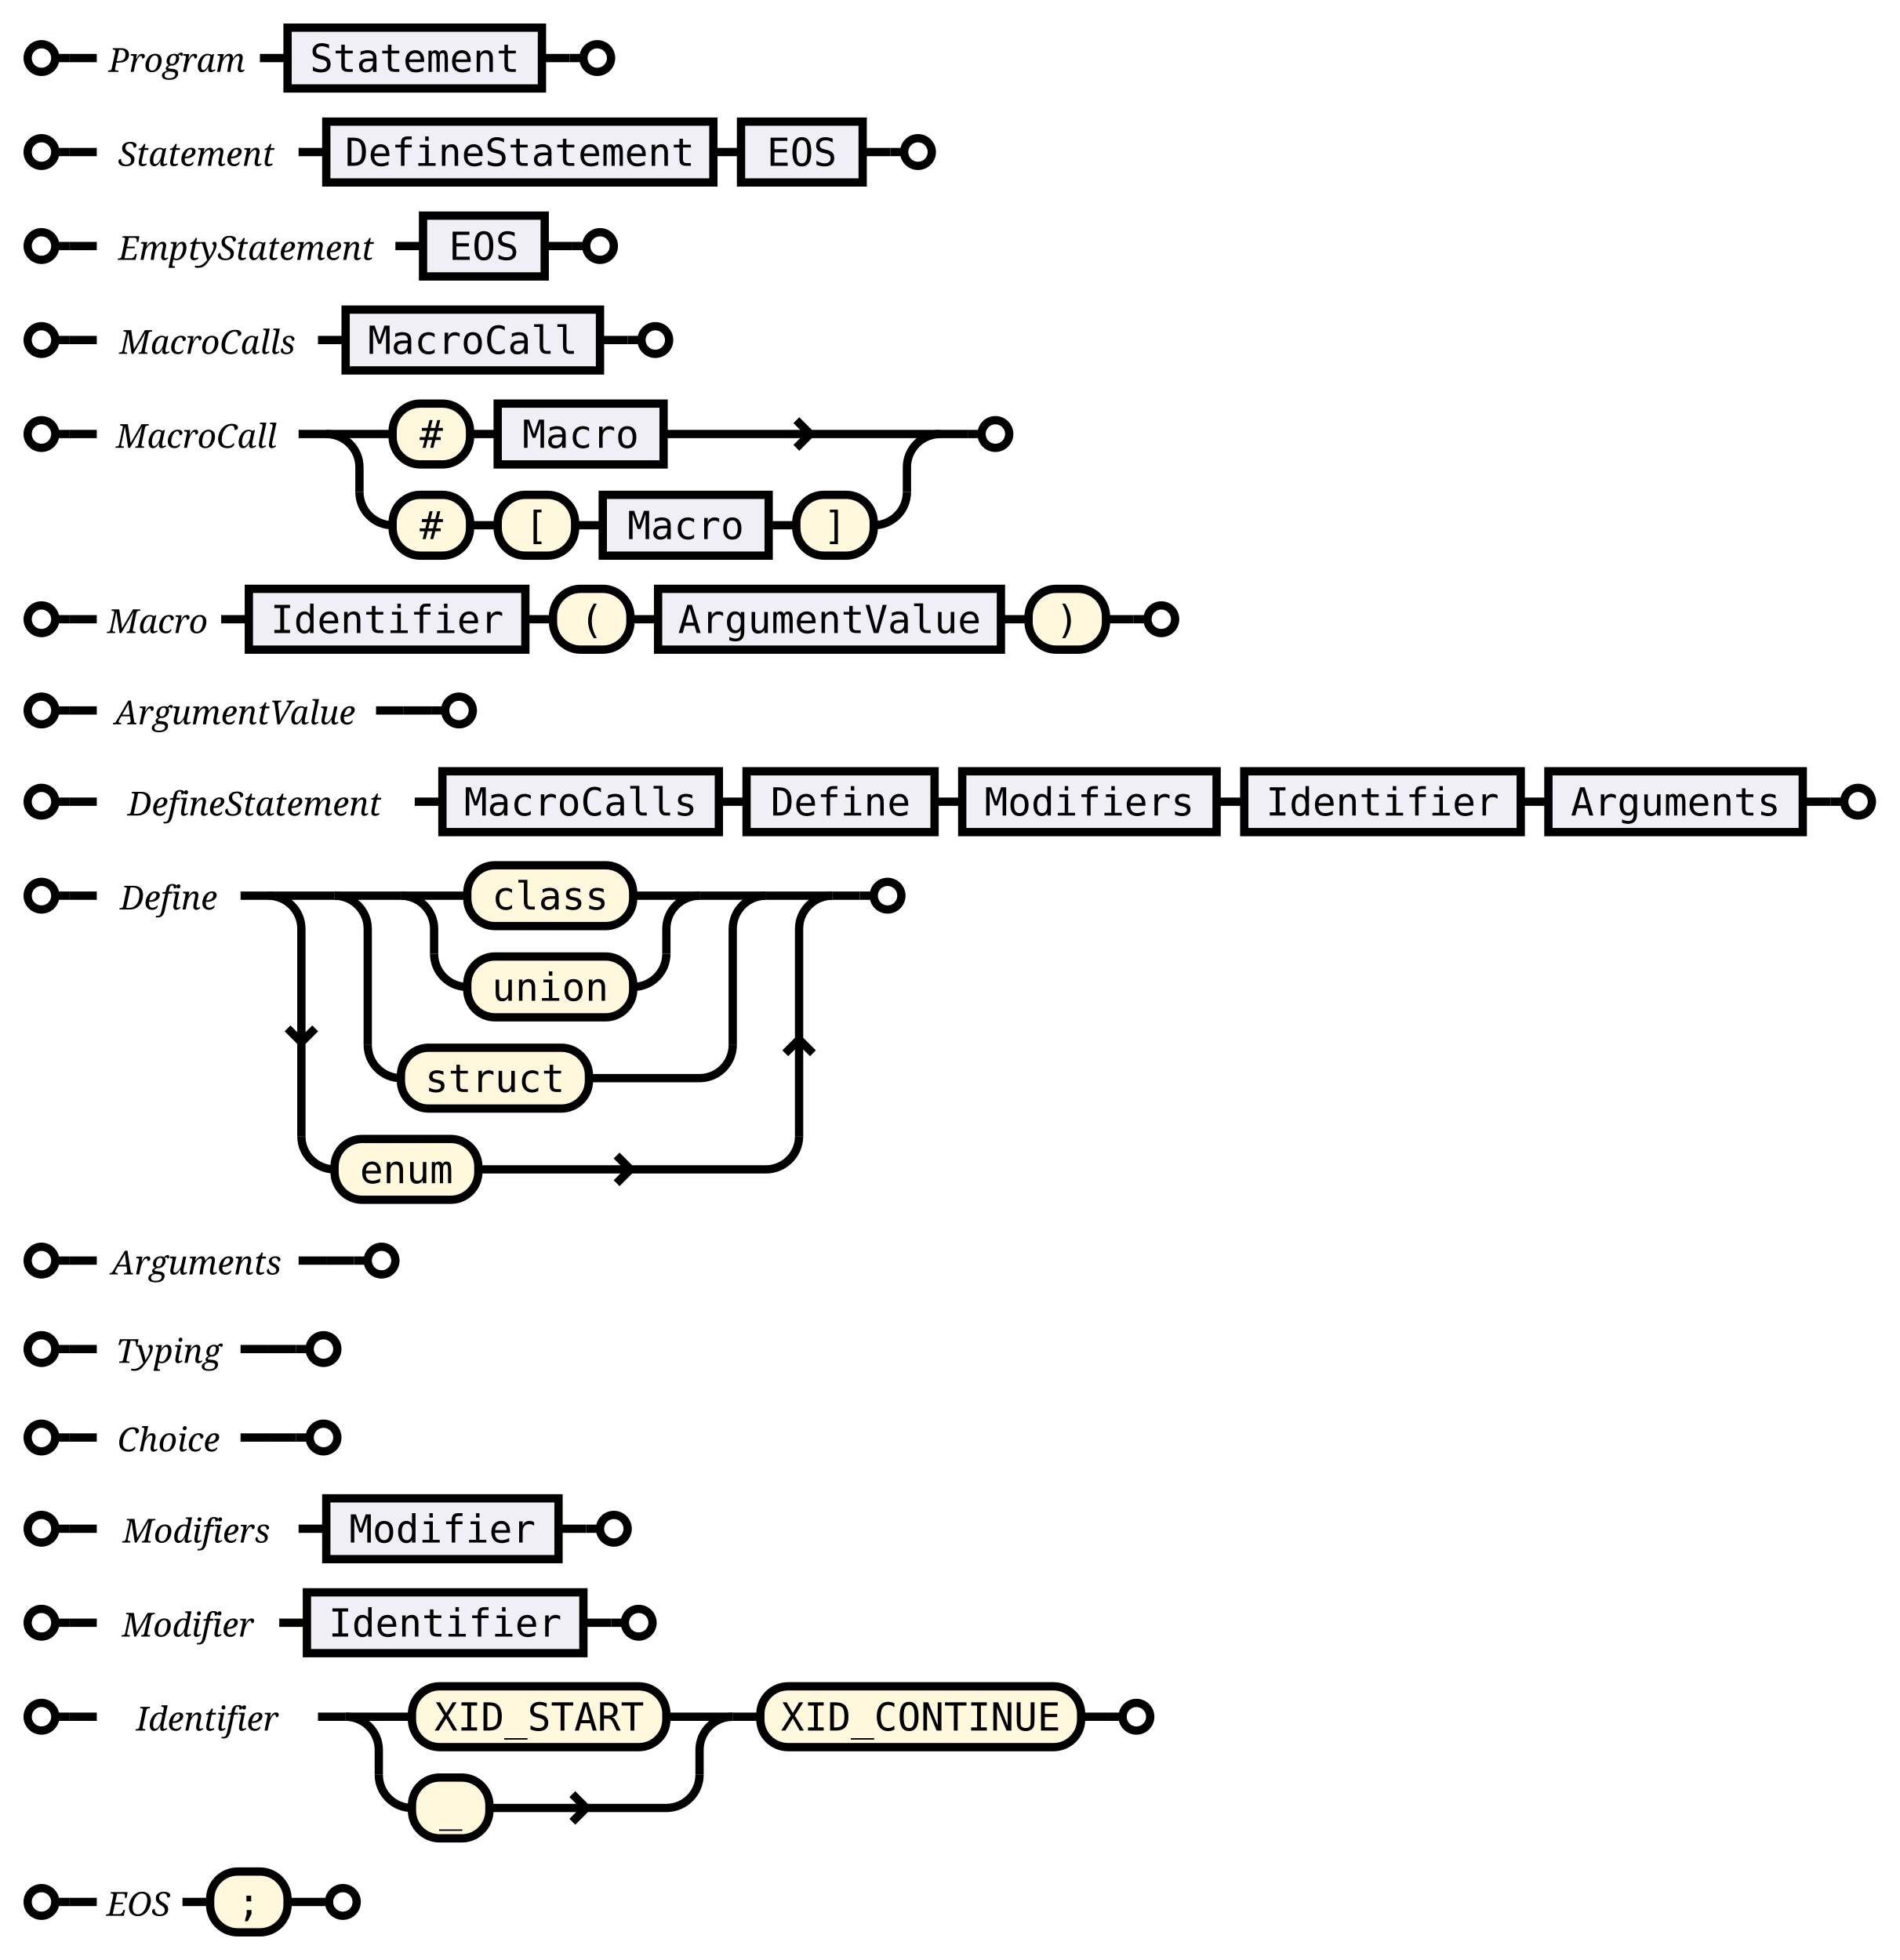
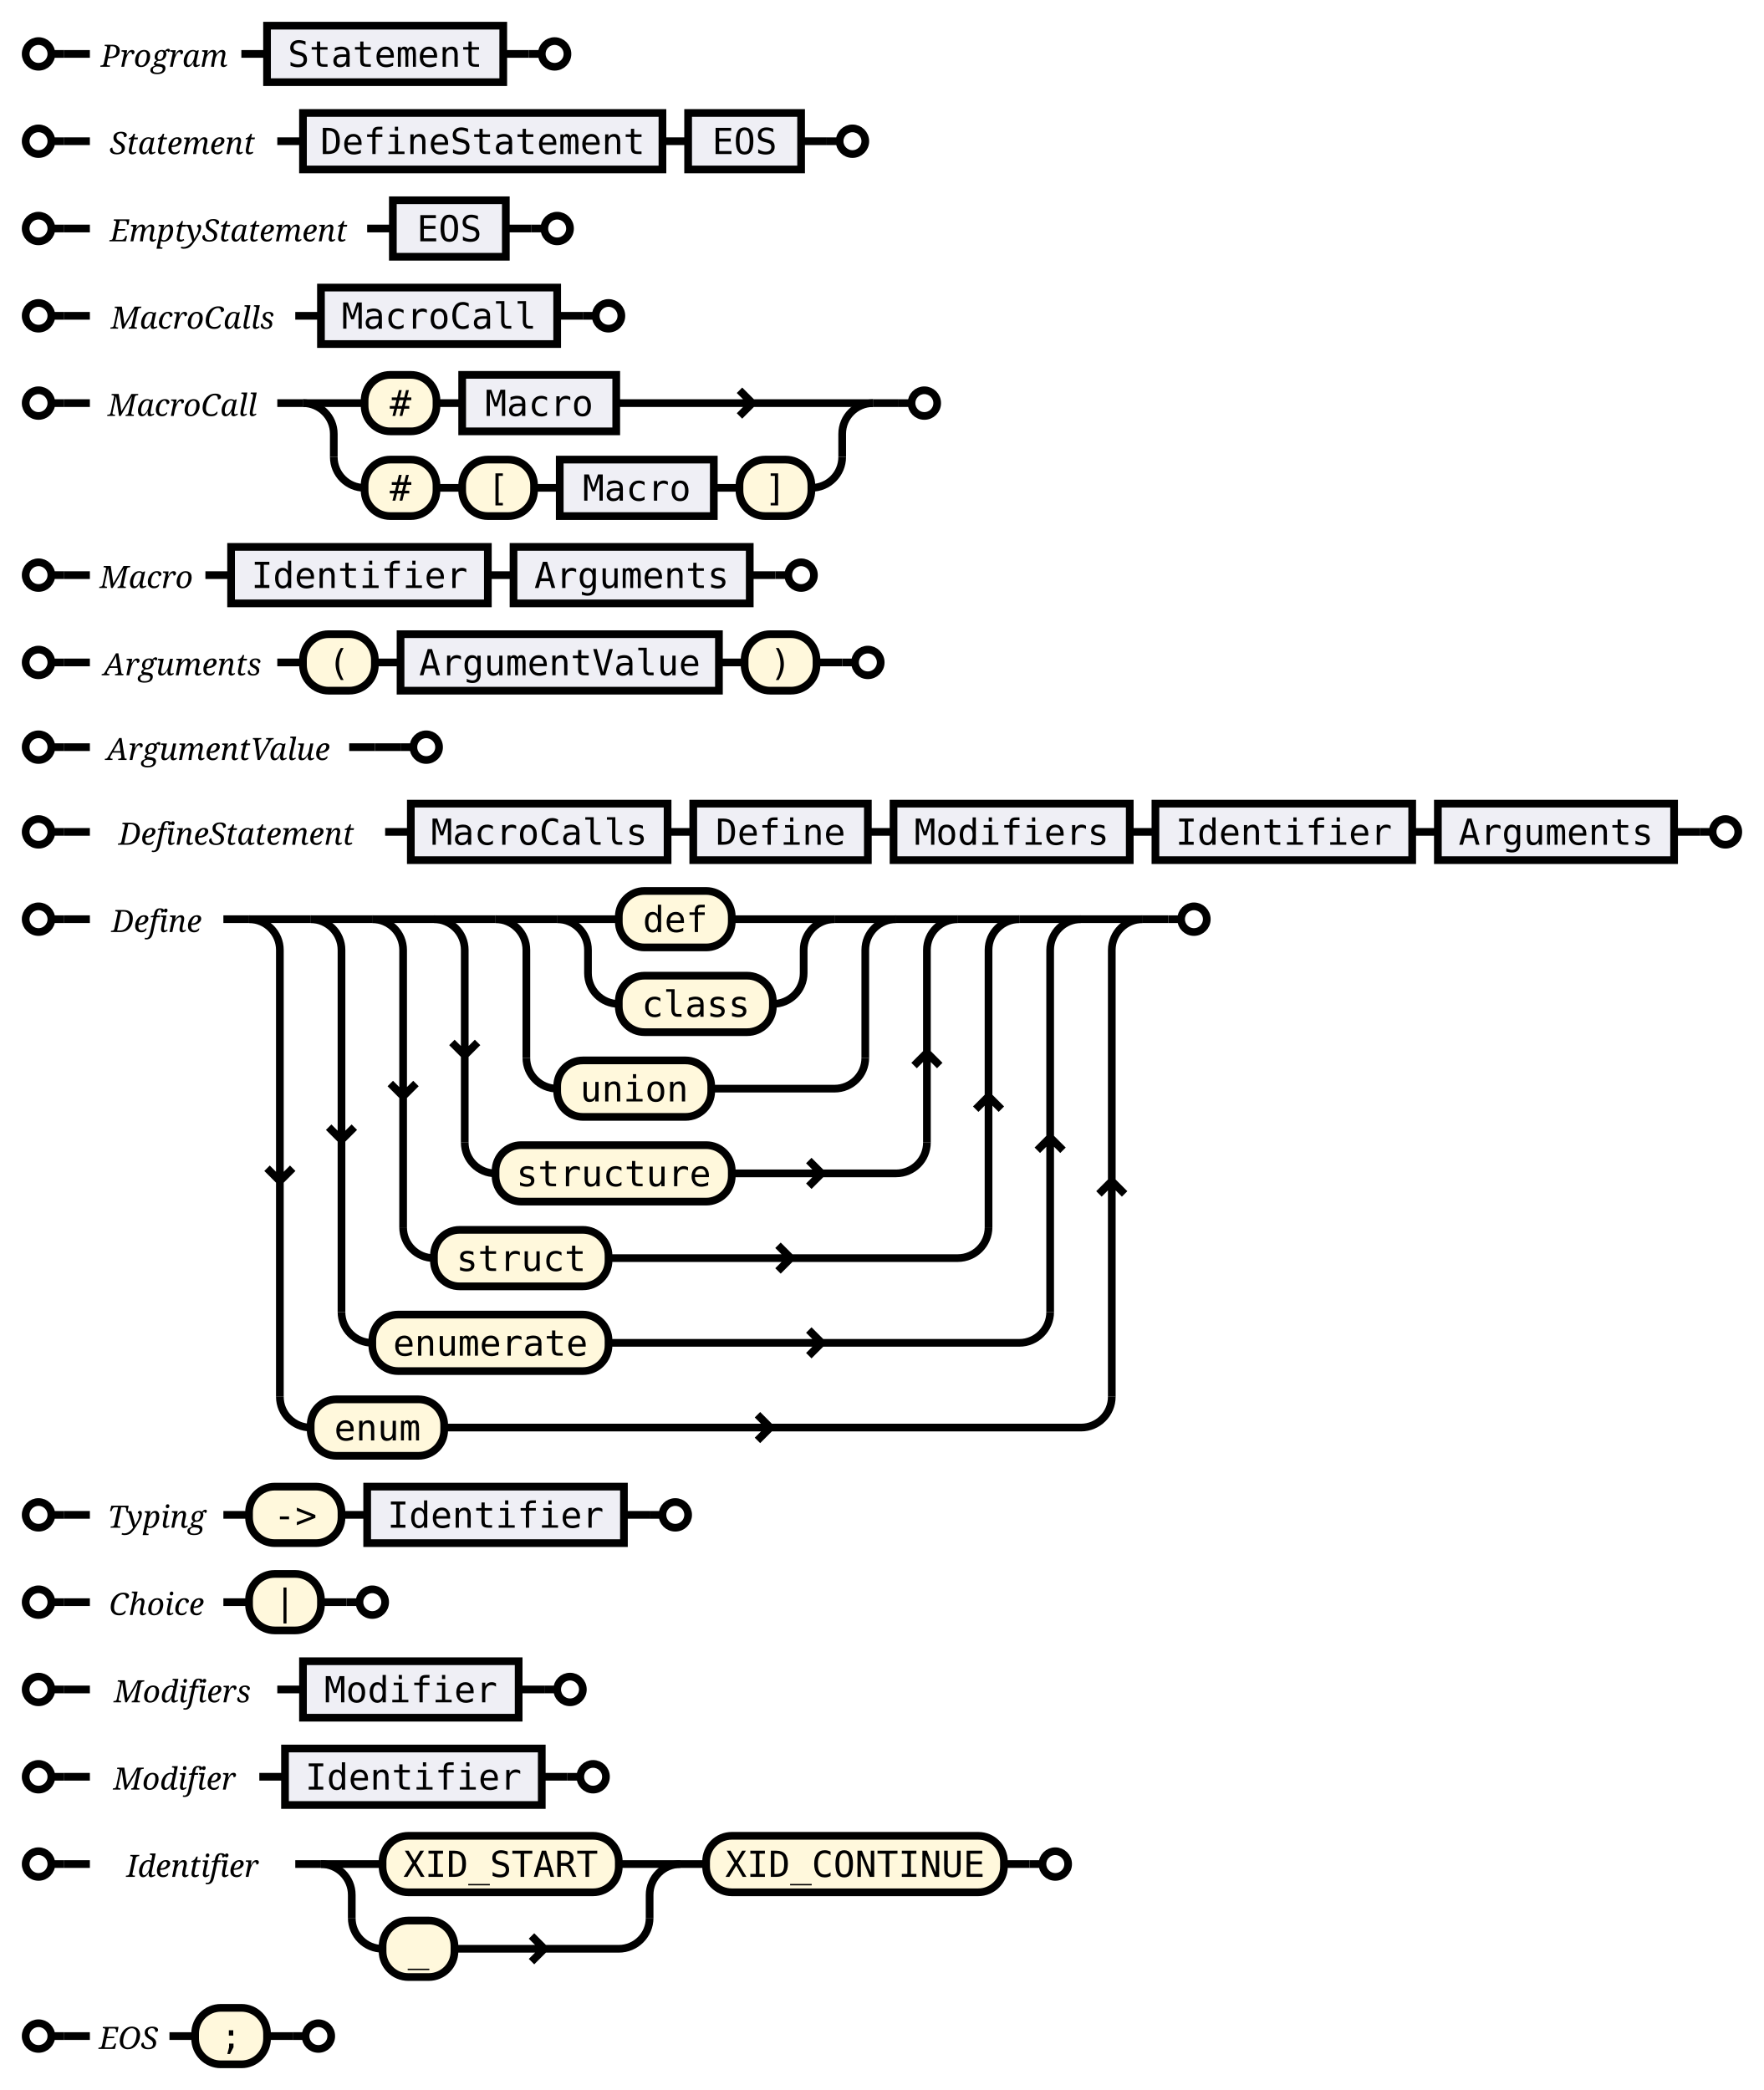
- <svg xmlns="http://www.w3.org/2000/svg" class="railroad" viewBox="0 0 687 709">
+ <svg xmlns="http://www.w3.org/2000/svg" class="railroad" viewBox="0 0 687 814">
  <style type="text/css">
svg.railroad {
    background-color: hsl(30, 20%, 95%);
    background-size: 15px 15px;
    background-image: linear-gradient(to right, rgba(30, 30, 30, .05) 1px, transparent 1px),
    linear-gradient(to bottom, rgba(30, 30, 30, .05) 1px, transparent 1px);
}

svg.railroad path {
    stroke-width: 3px;
    stroke: black;
    fill: transparent;
}

svg.railroad .debug {
    stroke-width: 1px;
    stroke: red;
}

svg.railroad text {
    font-size: 14px;
    font-family: monospace;
    text-anchor: middle;
}

svg.railroad .nonterminal text {
    font-weight: bold;
}

svg.railroad text.comment {
    font-family: serif;
    font-style: italic;
    font-size: 12px;
}

svg.railroad rect {
    stroke-width: 3px;
    stroke: black;
}

svg.railroad g.labeledbox &gt; rect {
    stroke-width: 1px;
    stroke: grey;
    stroke-dasharray: 5px;
    fill: rgba(90, 90, 150, .1);
}

svg.railroad .symbol &gt; rect {
    fill: rgba(90, 90, 150, .1);
}

svg.railroad .regex &gt; rect {
    fill: honeydew;
}

svg.railroad .string &gt; rect {
    fill: cornsilk;
}</style>
  <g class="verticalgrid">
    <g class="sequence">
      <path d=" M 10 21 a 5 5 0 0 1 5 -5 a 5 5 0 0 1 5 5 a 5 5 0 0 1 -5 5 a 5 5 0 0 1 -5 -5 m 10 0 h 5" />
      <text class="comment" id="Program" x="64" y="26">
Program</text>
      <g class="symbol">
        <rect height="22" width="92" x="104" y="10" />
        <text x="150" y="26">
Statement</text>
      </g>
      <path d=" M 206 21 h 5 a 5 5 0 0 1 5 -5 a 5 5 0 0 1 5 5 a 5 5 0 0 1 -5 5 a 5 5 0 0 1 -5 -5" />
      <path d=" M 25 21 h 10" />
      <path d=" M 94 21 h 10" />
      <path d=" M 196 21 h 10" />
    </g>
    <g class="sequence">
      <path d=" M 10 55 a 5 5 0 0 1 5 -5 a 5 5 0 0 1 5 5 a 5 5 0 0 1 -5 5 a 5 5 0 0 1 -5 -5 m 10 0 h 5" />
      <text class="comment" id="Statement" x="71" y="60">
Statement</text>
      <g class="sequence">
        <g class="symbol">
          <rect height="22" width="140" x="118" y="44" />
          <text x="188" y="60">
DefineStatement</text>
        </g>
        <g class="symbol">
          <rect height="22" width="44" x="268" y="44" />
          <text x="290" y="60">
EOS</text>
        </g>
        <path d=" M 258 55 h 10" />
      </g>
      <path d=" M 322 55 h 5 a 5 5 0 0 1 5 -5 a 5 5 0 0 1 5 5 a 5 5 0 0 1 -5 5 a 5 5 0 0 1 -5 -5" />
      <path d=" M 25 55 h 10" />
      <path d=" M 108 55 h 10" />
      <path d=" M 312 55 h 10" />
    </g>
    <g class="sequence">
      <path d=" M 10 89 a 5 5 0 0 1 5 -5 a 5 5 0 0 1 5 5 a 5 5 0 0 1 -5 5 a 5 5 0 0 1 -5 -5 m 10 0 h 5" />
      <text class="comment" id="EmptyStatement" x="89" y="94">
EmptyStatement</text>
      <g class="symbol">
        <rect height="22" width="44" x="153" y="78" />
        <text x="175" y="94">
EOS</text>
      </g>
      <path d=" M 207 89 h 5 a 5 5 0 0 1 5 -5 a 5 5 0 0 1 5 5 a 5 5 0 0 1 -5 5 a 5 5 0 0 1 -5 -5" />
      <path d=" M 25 89 h 10" />
      <path d=" M 143 89 h 10" />
      <path d=" M 197 89 h 10" />
    </g>
    <g class="sequence">
      <path d=" M 10 123 a 5 5 0 0 1 5 -5 a 5 5 0 0 1 5 5 a 5 5 0 0 1 -5 5 a 5 5 0 0 1 -5 -5 m 10 0 h 5" />
      <text class="comment" id="MacroCalls" x="75" y="128">
MacroCalls</text>
      <g class="symbol inline">
        <rect height="22" width="92" x="125" y="112" />
        <text x="171" y="128">
MacroCall</text>
      </g>
      <path d=" M 227 123 h 5 a 5 5 0 0 1 5 -5 a 5 5 0 0 1 5 5 a 5 5 0 0 1 -5 5 a 5 5 0 0 1 -5 -5" />
      <path d=" M 25 123 h 10" />
      <path d=" M 115 123 h 10" />
      <path d=" M 217 123 h 10" />
    </g>
    <g class="sequence">
      <path d=" M 10 157 a 5 5 0 0 1 5 -5 a 5 5 0 0 1 5 5 a 5 5 0 0 1 -5 5 a 5 5 0 0 1 -5 -5 m 10 0 h 5" />
      <text class="comment" id="MacroCall" x="71" y="162">
MacroCall</text>
      <g class="choice">
        <path d=" M 118 157 h 24 m 98 0 h 100 m -47 0 l -5 -5 m 0 10 l 5 -5 m 47 0" />
        <g class="sequence">
          <g class="string">
            <rect height="22" rx="10" ry="10" width="28" x="142" y="146" />
            <text x="156" y="162">
#</text>
          </g>
          <g class="symbol">
            <rect height="22" width="60" x="180" y="146" />
            <text x="210" y="162">
Macro</text>
          </g>
          <path d=" M 170 157 h 10" />
        </g>
        <path d=" M 118 157 a 12 12 0 0 1 12 12 v 9 m 198 0 v -9 a 12 12 0 0 1 12 -12" />
        <path d=" M 130 178 v 0 a 12 12 0 0 0 12 12 m 174 0 h 0 a 12 12 0 0 0 12 -12 v 0" />
        <g class="sequence">
          <g class="sequence">
            <g class="sequence">
              <g class="string">
                <rect height="22" rx="10" ry="10" width="28" x="142" y="179" />
                <text x="156" y="195">
#</text>
              </g>
              <g class="string">
                <rect height="22" rx="10" ry="10" width="28" x="180" y="179" />
                <text x="194" y="195">
[</text>
              </g>
              <path d=" M 170 190 h 10" />
            </g>
            <g class="symbol">
              <rect height="22" width="60" x="218" y="179" />
              <text x="248" y="195">
Macro</text>
            </g>
            <path d=" M 208 190 h 10" />
          </g>
          <g class="string">
            <rect height="22" rx="10" ry="10" width="28" x="288" y="179" />
            <text x="302" y="195">
]</text>
          </g>
          <path d=" M 278 190 h 10" />
        </g>
      </g>
      <path d=" M 350 157 h 5 a 5 5 0 0 1 5 -5 a 5 5 0 0 1 5 5 a 5 5 0 0 1 -5 5 a 5 5 0 0 1 -5 -5" />
      <path d=" M 25 157 h 10" />
      <path d=" M 108 157 h 10" />
      <path d=" M 340 157 h 10" />
    </g>
    <g class="sequence">
      <path d=" M 10 224 a 5 5 0 0 1 5 -5 a 5 5 0 0 1 5 5 a 5 5 0 0 1 -5 5 a 5 5 0 0 1 -5 -5 m 10 0 h 5" />
      <text class="comment" id="Macro" x="57" y="229">
Macro</text>
      <g class="sequence">
        <g class="symbol">
          <rect height="22" width="100" x="90" y="213" />
          <text x="140" y="229">
Identifier</text>
        </g>
-         <g class="sequence">
-           <g class="sequence">
-             <g class="string">
-               <rect height="22" rx="10" ry="10" width="28" x="200" y="213" />
-               <text x="214" y="229">
- (</text>
-             </g>
-             <g class="symbol">
-               <rect height="22" width="124" x="238" y="213" />
-               <text x="300" y="229">
- ArgumentValue</text>
-             </g>
-             <path d=" M 228 224 h 10" />
-           </g>
-           <g class="string">
-             <rect height="22" rx="10" ry="10" width="28" x="372" y="213" />
-             <text x="386" y="229">
- )</text>
-           </g>
-           <path d=" M 362 224 h 10" />
+         <g class="symbol">
+           <rect height="22" width="92" x="200" y="213" />
+           <text x="246" y="229">
+ Arguments</text>
        </g>
        <path d=" M 190 224 h 10" />
      </g>
-       <path d=" M 410 224 h 5 a 5 5 0 0 1 5 -5 a 5 5 0 0 1 5 5 a 5 5 0 0 1 -5 5 a 5 5 0 0 1 -5 -5" />
+       <path d=" M 302 224 h 5 a 5 5 0 0 1 5 -5 a 5 5 0 0 1 5 5 a 5 5 0 0 1 -5 5 a 5 5 0 0 1 -5 -5" />
      <path d=" M 25 224 h 10" />
      <path d=" M 80 224 h 10" />
-       <path d=" M 400 224 h 10" />
-     </g>
-     <g class="sequence">
-       <path d=" M 10 257 a 5 5 0 0 1 5 -5 a 5 5 0 0 1 5 5 a 5 5 0 0 1 -5 5 a 5 5 0 0 1 -5 -5 m 10 0 h 5" />
-       <text class="comment" id="ArgumentValue" x="85" y="262">
+       <path d=" M 292 224 h 10" />
+     </g>
+     <g class="sequence">
+       <path d=" M 10 258 a 5 5 0 0 1 5 -5 a 5 5 0 0 1 5 5 a 5 5 0 0 1 -5 5 a 5 5 0 0 1 -5 -5 m 10 0 h 5" />
+       <text class="comment" id="Arguments" x="71" y="263">
+ Arguments</text>
+       <g class="sequence">
+         <g class="sequence">
+           <g class="string">
+             <rect height="22" rx="10" ry="10" width="28" x="118" y="247" />
+             <text x="132" y="263">
+ (</text>
+           </g>
+           <g class="symbol">
+             <rect height="22" width="124" x="156" y="247" />
+             <text x="218" y="263">
+ ArgumentValue</text>
+           </g>
+           <path d=" M 146 258 h 10" />
+         </g>
+         <g class="string">
+           <rect height="22" rx="10" ry="10" width="28" x="290" y="247" />
+           <text x="304" y="263">
+ )</text>
+         </g>
+         <path d=" M 280 258 h 10" />
+       </g>
+       <path d=" M 328 258 h 5 a 5 5 0 0 1 5 -5 a 5 5 0 0 1 5 5 a 5 5 0 0 1 -5 5 a 5 5 0 0 1 -5 -5" />
+       <path d=" M 25 258 h 10" />
+       <path d=" M 108 258 h 10" />
+       <path d=" M 318 258 h 10" />
+     </g>
+     <g class="sequence">
+       <path d=" M 10 291 a 5 5 0 0 1 5 -5 a 5 5 0 0 1 5 5 a 5 5 0 0 1 -5 5 a 5 5 0 0 1 -5 -5 m 10 0 h 5" />
+       <text class="comment" id="ArgumentValue" x="85" y="296">
ArgumentValue</text>
      <g class="choice">
-         <path d=" M 146 257 h 0 m 0 0 h 0" />
-       </g>
-       <path d=" M 156 257 h 5 a 5 5 0 0 1 5 -5 a 5 5 0 0 1 5 5 a 5 5 0 0 1 -5 5 a 5 5 0 0 1 -5 -5" />
-       <path d=" M 25 257 h 10" />
-       <path d=" M 136 257 h 10" />
-       <path d=" M 146 257 h 10" />
-     </g>
-     <g class="sequence">
-       <path d=" M 10 290 a 5 5 0 0 1 5 -5 a 5 5 0 0 1 5 5 a 5 5 0 0 1 -5 5 a 5 5 0 0 1 -5 -5 m 10 0 h 5" />
-       <text class="comment" id="DefineStatement" x="92" y="295">
+         <path d=" M 146 291 h 0 m 0 0 h 0" />
+       </g>
+       <path d=" M 156 291 h 5 a 5 5 0 0 1 5 -5 a 5 5 0 0 1 5 5 a 5 5 0 0 1 -5 5 a 5 5 0 0 1 -5 -5" />
+       <path d=" M 25 291 h 10" />
+       <path d=" M 136 291 h 10" />
+       <path d=" M 146 291 h 10" />
+     </g>
+     <g class="sequence">
+       <path d=" M 10 324 a 5 5 0 0 1 5 -5 a 5 5 0 0 1 5 5 a 5 5 0 0 1 -5 5 a 5 5 0 0 1 -5 -5 m 10 0 h 5" />
+       <text class="comment" id="DefineStatement" x="92" y="329">
DefineStatement</text>
      <g class="sequence">
        <g class="sequence">
          <g class="sequence">
            <g class="sequence">
              <g class="symbol">
-                 <rect height="22" width="100" x="160" y="279" />
-                 <text x="210" y="295">
+                 <rect height="22" width="100" x="160" y="313" />
+                 <text x="210" y="329">
MacroCalls</text>
              </g>
              <g class="symbol">
-                 <rect height="22" width="68" x="270" y="279" />
-                 <text x="304" y="295">
+                 <rect height="22" width="68" x="270" y="313" />
+                 <text x="304" y="329">
Define</text>
              </g>
-               <path d=" M 260 290 h 10" />
+               <path d=" M 260 324 h 10" />
            </g>
            <g class="symbol">
-               <rect height="22" width="92" x="348" y="279" />
-               <text x="394" y="295">
+               <rect height="22" width="92" x="348" y="313" />
+               <text x="394" y="329">
Modifiers</text>
            </g>
-             <path d=" M 338 290 h 10" />
+             <path d=" M 338 324 h 10" />
          </g>
          <g class="symbol">
-             <rect height="22" width="100" x="450" y="279" />
-             <text x="500" y="295">
+             <rect height="22" width="100" x="450" y="313" />
+             <text x="500" y="329">
Identifier</text>
          </g>
-           <path d=" M 440 290 h 10" />
-         </g>
-         <g class="symbol">
-           <rect height="22" width="92" x="560" y="279" />
-           <text x="606" y="295">
+           <path d=" M 440 324 h 10" />
+         </g>
+         <g class="symbol">
+           <rect height="22" width="92" x="560" y="313" />
+           <text x="606" y="329">
Arguments</text>
        </g>
-         <path d=" M 550 290 h 10" />
-       </g>
-       <path d=" M 662 290 h 5 a 5 5 0 0 1 5 -5 a 5 5 0 0 1 5 5 a 5 5 0 0 1 -5 5 a 5 5 0 0 1 -5 -5" />
-       <path d=" M 25 290 h 10" />
-       <path d=" M 150 290 h 10" />
-       <path d=" M 652 290 h 10" />
-     </g>
-     <g class="sequence">
-       <path d=" M 10 324 a 5 5 0 0 1 5 -5 a 5 5 0 0 1 5 5 a 5 5 0 0 1 -5 5 a 5 5 0 0 1 -5 -5 m 10 0 h 5" />
-       <text class="comment" id="Define" x="61" y="329">
+         <path d=" M 550 324 h 10" />
+       </g>
+       <path d=" M 662 324 h 5 a 5 5 0 0 1 5 -5 a 5 5 0 0 1 5 5 a 5 5 0 0 1 -5 5 a 5 5 0 0 1 -5 -5" />
+       <path d=" M 25 324 h 10" />
+       <path d=" M 150 324 h 10" />
+       <path d=" M 652 324 h 10" />
+     </g>
+     <g class="sequence">
+       <path d=" M 10 358 a 5 5 0 0 1 5 -5 a 5 5 0 0 1 5 5 a 5 5 0 0 1 -5 5 a 5 5 0 0 1 -5 -5 m 10 0 h 5" />
+       <text class="comment" id="Define" x="61" y="363">
Define</text>
      <g class="choice">
-         <path d=" M 97 324 h 24 m 156 0 h 24" />
+         <path d=" M 97 358 h 24 m 300 0 h 24" />
        <g class="choice">
-           <path d=" M 121 324 h 24 m 108 0 h 24" />
+           <path d=" M 121 358 h 24 m 252 0 h 24" />
          <g class="choice">
-             <path d=" M 145 324 h 24 m 60 0 h 24" />
+             <path d=" M 145 358 h 24 m 204 0 h 24" />
+             <g class="choice">
+               <path d=" M 169 358 h 24 m 156 0 h 24" />
+               <g class="choice">
+                 <path d=" M 193 358 h 24 m 108 0 h 24" />
+                 <g class="choice">
+                   <path d=" M 217 358 h 24 m 44 0 h 40" />
+                   <g class="string">
+                     <rect height="22" rx="10" ry="10" width="44" x="241" y="347" />
+                     <text x="263" y="363">
+ def</text>
+                   </g>
+                   <path d=" M 217 358 a 12 12 0 0 1 12 12 v 9 m 84 0 v -9 a 12 12 0 0 1 12 -12" />
+                   <path d=" M 229 379 v 0 a 12 12 0 0 0 12 12 m 60 0 h 0 a 12 12 0 0 0 12 -12 v 0" />
+                   <g class="string">
+                     <rect height="22" rx="10" ry="10" width="60" x="241" y="380" />
+                     <text x="271" y="396">
+ class</text>
+                   </g>
+                 </g>
+                 <path d=" M 193 358 a 12 12 0 0 1 12 12 v 42 m 132 0 v -42 a 12 12 0 0 1 12 -12" />
+                 <path d=" M 205 412 v 0 a 12 12 0 0 0 12 12 m 60 0 h 48 a 12 12 0 0 0 12 -12 v 0" />
+                 <g class="string">
+                   <rect height="22" rx="10" ry="10" width="60" x="217" y="413" />
+                   <text x="247" y="429">
+ union</text>
+                 </g>
+               </g>
+               <path d=" M 169 358 a 12 12 0 0 1 12 12 v 75 m 0 -34 l -5 -5 m 10 0 l -5 5 m 0 34 m 180 0 v -75 m 0 40 l -5 5 m 10 0 l -5 -5 m 0 -40 a 12 12 0 0 1 12 -12" />
+               <path d=" M 181 445 v 0 a 12 12 0 0 0 12 12 m 92 0 h 64 m -29 0 l -5 -5 m 0 10 l 5 -5 m 29 0 a 12 12 0 0 0 12 -12 v 0" />
+               <g class="string">
+                 <rect height="22" rx="10" ry="10" width="92" x="193" y="446" />
+                 <text x="239" y="462">
+ structure</text>
+               </g>
+             </g>
+             <path d=" M 145 358 a 12 12 0 0 1 12 12 v 108 m 0 -51 l -5 -5 m 10 0 l -5 5 m 0 51 m 228 0 v -108 m 0 57 l -5 5 m 10 0 l -5 -5 m 0 -57 a 12 12 0 0 1 12 -12" />
+             <path d=" M 157 478 v 0 a 12 12 0 0 0 12 12 m 68 0 h 136 m -65 0 l -5 -5 m 0 10 l 5 -5 m 65 0 a 12 12 0 0 0 12 -12 v 0" />
            <g class="string">
-               <rect height="22" rx="10" ry="10" width="60" x="169" y="313" />
-               <text x="199" y="329">
- class</text>
-             </g>
-             <path d=" M 145 324 a 12 12 0 0 1 12 12 v 9 m 84 0 v -9 a 12 12 0 0 1 12 -12" />
-             <path d=" M 157 345 v 0 a 12 12 0 0 0 12 12 m 60 0 h 0 a 12 12 0 0 0 12 -12 v 0" />
-             <g class="string">
-               <rect height="22" rx="10" ry="10" width="60" x="169" y="346" />
-               <text x="199" y="362">
- union</text>
-             </g>
-           </g>
-           <path d=" M 121 324 a 12 12 0 0 1 12 12 v 42 m 132 0 v -42 a 12 12 0 0 1 12 -12" />
-           <path d=" M 133 378 v 0 a 12 12 0 0 0 12 12 m 68 0 h 40 a 12 12 0 0 0 12 -12 v 0" />
-           <g class="string">
-             <rect height="22" rx="10" ry="10" width="68" x="145" y="379" />
-             <text x="179" y="395">
+               <rect height="22" rx="10" ry="10" width="68" x="169" y="479" />
+               <text x="203" y="495">
struct</text>
-           </g>
-         </g>
-         <path d=" M 97 324 a 12 12 0 0 1 12 12 v 75 m 0 -34 l -5 -5 m 10 0 l -5 5 m 0 34 m 180 0 v -75 m 0 40 l -5 5 m 10 0 l -5 -5 m 0 -40 a 12 12 0 0 1 12 -12" />
-         <path d=" M 109 411 v 0 a 12 12 0 0 0 12 12 m 52 0 h 104 m -49 0 l -5 -5 m 0 10 l 5 -5 m 49 0 a 12 12 0 0 0 12 -12 v 0" />
+             </g>
+           </g>
+           <path d=" M 121 358 a 12 12 0 0 1 12 12 v 141 m 0 -67 l -5 -5 m 10 0 l -5 5 m 0 67 m 276 0 v -141 m 0 73 l -5 5 m 10 0 l -5 -5 m 0 -73 a 12 12 0 0 1 12 -12" />
+           <path d=" M 133 511 v 0 a 12 12 0 0 0 12 12 m 92 0 h 160 m -77 0 l -5 -5 m 0 10 l 5 -5 m 77 0 a 12 12 0 0 0 12 -12 v 0" />
+           <g class="string">
+             <rect height="22" rx="10" ry="10" width="92" x="145" y="512" />
+             <text x="191" y="528">
+ enumerate</text>
+           </g>
+         </g>
+         <path d=" M 97 358 a 12 12 0 0 1 12 12 v 174 m 0 -84 l -5 -5 m 10 0 l -5 5 m 0 84 m 324 0 v -174 m 0 90 l -5 5 m 10 0 l -5 -5 m 0 -90 a 12 12 0 0 1 12 -12" />
+         <path d=" M 109 544 v 0 a 12 12 0 0 0 12 12 m 52 0 h 248 m -121 0 l -5 -5 m 0 10 l 5 -5 m 121 0 a 12 12 0 0 0 12 -12 v 0" />
        <g class="string">
-           <rect height="22" rx="10" ry="10" width="52" x="121" y="412" />
-           <text x="147" y="428">
+           <rect height="22" rx="10" ry="10" width="52" x="121" y="545" />
+           <text x="147" y="561">
enum</text>
        </g>
      </g>
-       <path d=" M 311 324 h 5 a 5 5 0 0 1 5 -5 a 5 5 0 0 1 5 5 a 5 5 0 0 1 -5 5 a 5 5 0 0 1 -5 -5" />
-       <path d=" M 25 324 h 10" />
-       <path d=" M 87 324 h 10" />
-       <path d=" M 301 324 h 10" />
-     </g>
-     <g class="sequence">
-       <path d=" M 10 456 a 5 5 0 0 1 5 -5 a 5 5 0 0 1 5 5 a 5 5 0 0 1 -5 5 a 5 5 0 0 1 -5 -5 m 10 0 h 5" />
-       <text class="comment" id="Arguments" x="71" y="461">
- Arguments</text>
-       <g class="choice">
-         <path d=" M 118 456 h 0 m 0 0 h 0" />
-       </g>
-       <path d=" M 128 456 h 5 a 5 5 0 0 1 5 -5 a 5 5 0 0 1 5 5 a 5 5 0 0 1 -5 5 a 5 5 0 0 1 -5 -5" />
-       <path d=" M 25 456 h 10" />
-       <path d=" M 108 456 h 10" />
-       <path d=" M 118 456 h 10" />
-     </g>
-     <g class="sequence">
-       <path d=" M 10 488 a 5 5 0 0 1 5 -5 a 5 5 0 0 1 5 5 a 5 5 0 0 1 -5 5 a 5 5 0 0 1 -5 -5 m 10 0 h 5" />
-       <text class="comment" id="Typing" x="61" y="493">
+       <path d=" M 455 358 h 5 a 5 5 0 0 1 5 -5 a 5 5 0 0 1 5 5 a 5 5 0 0 1 -5 5 a 5 5 0 0 1 -5 -5" />
+       <path d=" M 25 358 h 10" />
+       <path d=" M 87 358 h 10" />
+       <path d=" M 445 358 h 10" />
+     </g>
+     <g class="sequence">
+       <path d=" M 10 590 a 5 5 0 0 1 5 -5 a 5 5 0 0 1 5 5 a 5 5 0 0 1 -5 5 a 5 5 0 0 1 -5 -5 m 10 0 h 5" />
+       <text class="comment" id="Typing" x="61" y="595">
Typing</text>
-       <g class="choice">
-         <path d=" M 97 488 h 0 m 0 0 h 0" />
-       </g>
-       <path d=" M 107 488 h 5 a 5 5 0 0 1 5 -5 a 5 5 0 0 1 5 5 a 5 5 0 0 1 -5 5 a 5 5 0 0 1 -5 -5" />
-       <path d=" M 25 488 h 10" />
-       <path d=" M 87 488 h 10" />
-       <path d=" M 97 488 h 10" />
-     </g>
-     <g class="sequence">
-       <path d=" M 10 520 a 5 5 0 0 1 5 -5 a 5 5 0 0 1 5 5 a 5 5 0 0 1 -5 5 a 5 5 0 0 1 -5 -5 m 10 0 h 5" />
-       <text class="comment" id="Choice" x="61" y="525">
+       <g class="sequence">
+         <g class="string">
+           <rect height="22" rx="10" ry="10" width="36" x="97" y="579" />
+           <text x="115" y="595">
+ -&gt;</text>
+         </g>
+         <g class="symbol">
+           <rect height="22" width="100" x="143" y="579" />
+           <text x="193" y="595">
+ Identifier</text>
+         </g>
+         <path d=" M 133 590 h 10" />
+       </g>
+       <path d=" M 253 590 h 5 a 5 5 0 0 1 5 -5 a 5 5 0 0 1 5 5 a 5 5 0 0 1 -5 5 a 5 5 0 0 1 -5 -5" />
+       <path d=" M 25 590 h 10" />
+       <path d=" M 87 590 h 10" />
+       <path d=" M 243 590 h 10" />
+     </g>
+     <g class="sequence">
+       <path d=" M 10 624 a 5 5 0 0 1 5 -5 a 5 5 0 0 1 5 5 a 5 5 0 0 1 -5 5 a 5 5 0 0 1 -5 -5 m 10 0 h 5" />
+       <text class="comment" id="Choice" x="61" y="629">
Choice</text>
-       <g class="choice">
-         <path d=" M 97 520 h 0 m 0 0 h 0" />
-       </g>
-       <path d=" M 107 520 h 5 a 5 5 0 0 1 5 -5 a 5 5 0 0 1 5 5 a 5 5 0 0 1 -5 5 a 5 5 0 0 1 -5 -5" />
-       <path d=" M 25 520 h 10" />
-       <path d=" M 87 520 h 10" />
-       <path d=" M 97 520 h 10" />
-     </g>
-     <g class="sequence">
-       <path d=" M 10 553 a 5 5 0 0 1 5 -5 a 5 5 0 0 1 5 5 a 5 5 0 0 1 -5 5 a 5 5 0 0 1 -5 -5 m 10 0 h 5" />
-       <text class="comment" id="Modifiers" x="71" y="558">
+       <g class="string">
+         <rect height="22" rx="10" ry="10" width="28" x="97" y="613" />
+         <text x="111" y="629">
+ |</text>
+       </g>
+       <path d=" M 135 624 h 5 a 5 5 0 0 1 5 -5 a 5 5 0 0 1 5 5 a 5 5 0 0 1 -5 5 a 5 5 0 0 1 -5 -5" />
+       <path d=" M 25 624 h 10" />
+       <path d=" M 87 624 h 10" />
+       <path d=" M 125 624 h 10" />
+     </g>
+     <g class="sequence">
+       <path d=" M 10 658 a 5 5 0 0 1 5 -5 a 5 5 0 0 1 5 5 a 5 5 0 0 1 -5 5 a 5 5 0 0 1 -5 -5 m 10 0 h 5" />
+       <text class="comment" id="Modifiers" x="71" y="663">
Modifiers</text>
      <g class="symbol inline">
-         <rect height="22" width="84" x="118" y="542" />
-         <text x="160" y="558">
+         <rect height="22" width="84" x="118" y="647" />
+         <text x="160" y="663">
Modifier</text>
      </g>
-       <path d=" M 212 553 h 5 a 5 5 0 0 1 5 -5 a 5 5 0 0 1 5 5 a 5 5 0 0 1 -5 5 a 5 5 0 0 1 -5 -5" />
-       <path d=" M 25 553 h 10" />
-       <path d=" M 108 553 h 10" />
-       <path d=" M 202 553 h 10" />
-     </g>
-     <g class="sequence">
-       <path d=" M 10 587 a 5 5 0 0 1 5 -5 a 5 5 0 0 1 5 5 a 5 5 0 0 1 -5 5 a 5 5 0 0 1 -5 -5 m 10 0 h 5" />
-       <text class="comment" id="Modifier" x="68" y="592">
+       <path d=" M 212 658 h 5 a 5 5 0 0 1 5 -5 a 5 5 0 0 1 5 5 a 5 5 0 0 1 -5 5 a 5 5 0 0 1 -5 -5" />
+       <path d=" M 25 658 h 10" />
+       <path d=" M 108 658 h 10" />
+       <path d=" M 202 658 h 10" />
+     </g>
+     <g class="sequence">
+       <path d=" M 10 692 a 5 5 0 0 1 5 -5 a 5 5 0 0 1 5 5 a 5 5 0 0 1 -5 5 a 5 5 0 0 1 -5 -5 m 10 0 h 5" />
+       <text class="comment" id="Modifier" x="68" y="697">
Modifier</text>
      <g class="symbol">
-         <rect height="22" width="100" x="111" y="576" />
-         <text x="161" y="592">
+         <rect height="22" width="100" x="111" y="681" />
+         <text x="161" y="697">
Identifier</text>
      </g>
-       <path d=" M 221 587 h 5 a 5 5 0 0 1 5 -5 a 5 5 0 0 1 5 5 a 5 5 0 0 1 -5 5 a 5 5 0 0 1 -5 -5" />
-       <path d=" M 25 587 h 10" />
-       <path d=" M 101 587 h 10" />
-       <path d=" M 211 587 h 10" />
-     </g>
-     <g class="sequence">
-       <path d=" M 10 621 a 5 5 0 0 1 5 -5 a 5 5 0 0 1 5 5 a 5 5 0 0 1 -5 5 a 5 5 0 0 1 -5 -5 m 10 0 h 5" />
-       <text class="comment" id="Identifier" x="75" y="626">
+       <path d=" M 221 692 h 5 a 5 5 0 0 1 5 -5 a 5 5 0 0 1 5 5 a 5 5 0 0 1 -5 5 a 5 5 0 0 1 -5 -5" />
+       <path d=" M 25 692 h 10" />
+       <path d=" M 101 692 h 10" />
+       <path d=" M 211 692 h 10" />
+     </g>
+     <g class="sequence">
+       <path d=" M 10 726 a 5 5 0 0 1 5 -5 a 5 5 0 0 1 5 5 a 5 5 0 0 1 -5 5 a 5 5 0 0 1 -5 -5 m 10 0 h 5" />
+       <text class="comment" id="Identifier" x="75" y="731">
Identifier</text>
      <g class="sequence">
        <g class="choice">
-           <path d=" M 125 621 h 24 m 92 0 h 24" />
-           <g class="string">
-             <rect height="22" rx="10" ry="10" width="92" x="149" y="610" />
-             <text x="195" y="626">
+           <path d=" M 125 726 h 24 m 92 0 h 24" />
+           <g class="string">
+             <rect height="22" rx="10" ry="10" width="92" x="149" y="715" />
+             <text x="195" y="731">
XID_START</text>
          </g>
-           <path d=" M 125 621 a 12 12 0 0 1 12 12 v 9 m 116 0 v -9 a 12 12 0 0 1 12 -12" />
-           <path d=" M 137 642 v 0 a 12 12 0 0 0 12 12 m 28 0 h 64 m -29 0 l -5 -5 m 0 10 l 5 -5 m 29 0 a 12 12 0 0 0 12 -12 v 0" />
-           <g class="string">
-             <rect height="22" rx="10" ry="10" width="28" x="149" y="643" />
-             <text x="163" y="659">
+           <path d=" M 125 726 a 12 12 0 0 1 12 12 v 9 m 116 0 v -9 a 12 12 0 0 1 12 -12" />
+           <path d=" M 137 747 v 0 a 12 12 0 0 0 12 12 m 28 0 h 64 m -29 0 l -5 -5 m 0 10 l 5 -5 m 29 0 a 12 12 0 0 0 12 -12 v 0" />
+           <g class="string">
+             <rect height="22" rx="10" ry="10" width="28" x="149" y="748" />
+             <text x="163" y="764">
_</text>
          </g>
        </g>
        <g class="string">
-           <rect height="22" rx="10" ry="10" width="116" x="275" y="610" />
-           <text x="333" y="626">
+           <rect height="22" rx="10" ry="10" width="116" x="275" y="715" />
+           <text x="333" y="731">
XID_CONTINUE</text>
        </g>
-         <path d=" M 265 621 h 10" />
-       </g>
-       <path d=" M 401 621 h 5 a 5 5 0 0 1 5 -5 a 5 5 0 0 1 5 5 a 5 5 0 0 1 -5 5 a 5 5 0 0 1 -5 -5" />
-       <path d=" M 25 621 h 10" />
-       <path d=" M 115 621 h 10" />
-       <path d=" M 391 621 h 10" />
-     </g>
-     <g class="sequence">
-       <path d=" M 10 688 a 5 5 0 0 1 5 -5 a 5 5 0 0 1 5 5 a 5 5 0 0 1 -5 5 a 5 5 0 0 1 -5 -5 m 10 0 h 5" />
-       <text class="comment" id="EOS" x="50" y="693">
+         <path d=" M 265 726 h 10" />
+       </g>
+       <path d=" M 401 726 h 5 a 5 5 0 0 1 5 -5 a 5 5 0 0 1 5 5 a 5 5 0 0 1 -5 5 a 5 5 0 0 1 -5 -5" />
+       <path d=" M 25 726 h 10" />
+       <path d=" M 115 726 h 10" />
+       <path d=" M 391 726 h 10" />
+     </g>
+     <g class="sequence">
+       <path d=" M 10 793 a 5 5 0 0 1 5 -5 a 5 5 0 0 1 5 5 a 5 5 0 0 1 -5 5 a 5 5 0 0 1 -5 -5 m 10 0 h 5" />
+       <text class="comment" id="EOS" x="50" y="798">
EOS</text>
      <g class="string">
-         <rect height="22" rx="10" ry="10" width="28" x="76" y="677" />
-         <text x="90" y="693">
+         <rect height="22" rx="10" ry="10" width="28" x="76" y="782" />
+         <text x="90" y="798">
;</text>
      </g>
-       <path d=" M 114 688 h 5 a 5 5 0 0 1 5 -5 a 5 5 0 0 1 5 5 a 5 5 0 0 1 -5 5 a 5 5 0 0 1 -5 -5" />
-       <path d=" M 25 688 h 10" />
-       <path d=" M 66 688 h 10" />
-       <path d=" M 104 688 h 10" />
+       <path d=" M 114 793 h 5 a 5 5 0 0 1 5 -5 a 5 5 0 0 1 5 5 a 5 5 0 0 1 -5 5 a 5 5 0 0 1 -5 -5" />
+       <path d=" M 25 793 h 10" />
+       <path d=" M 66 793 h 10" />
+       <path d=" M 104 793 h 10" />
    </g>
  </g>
</svg>
